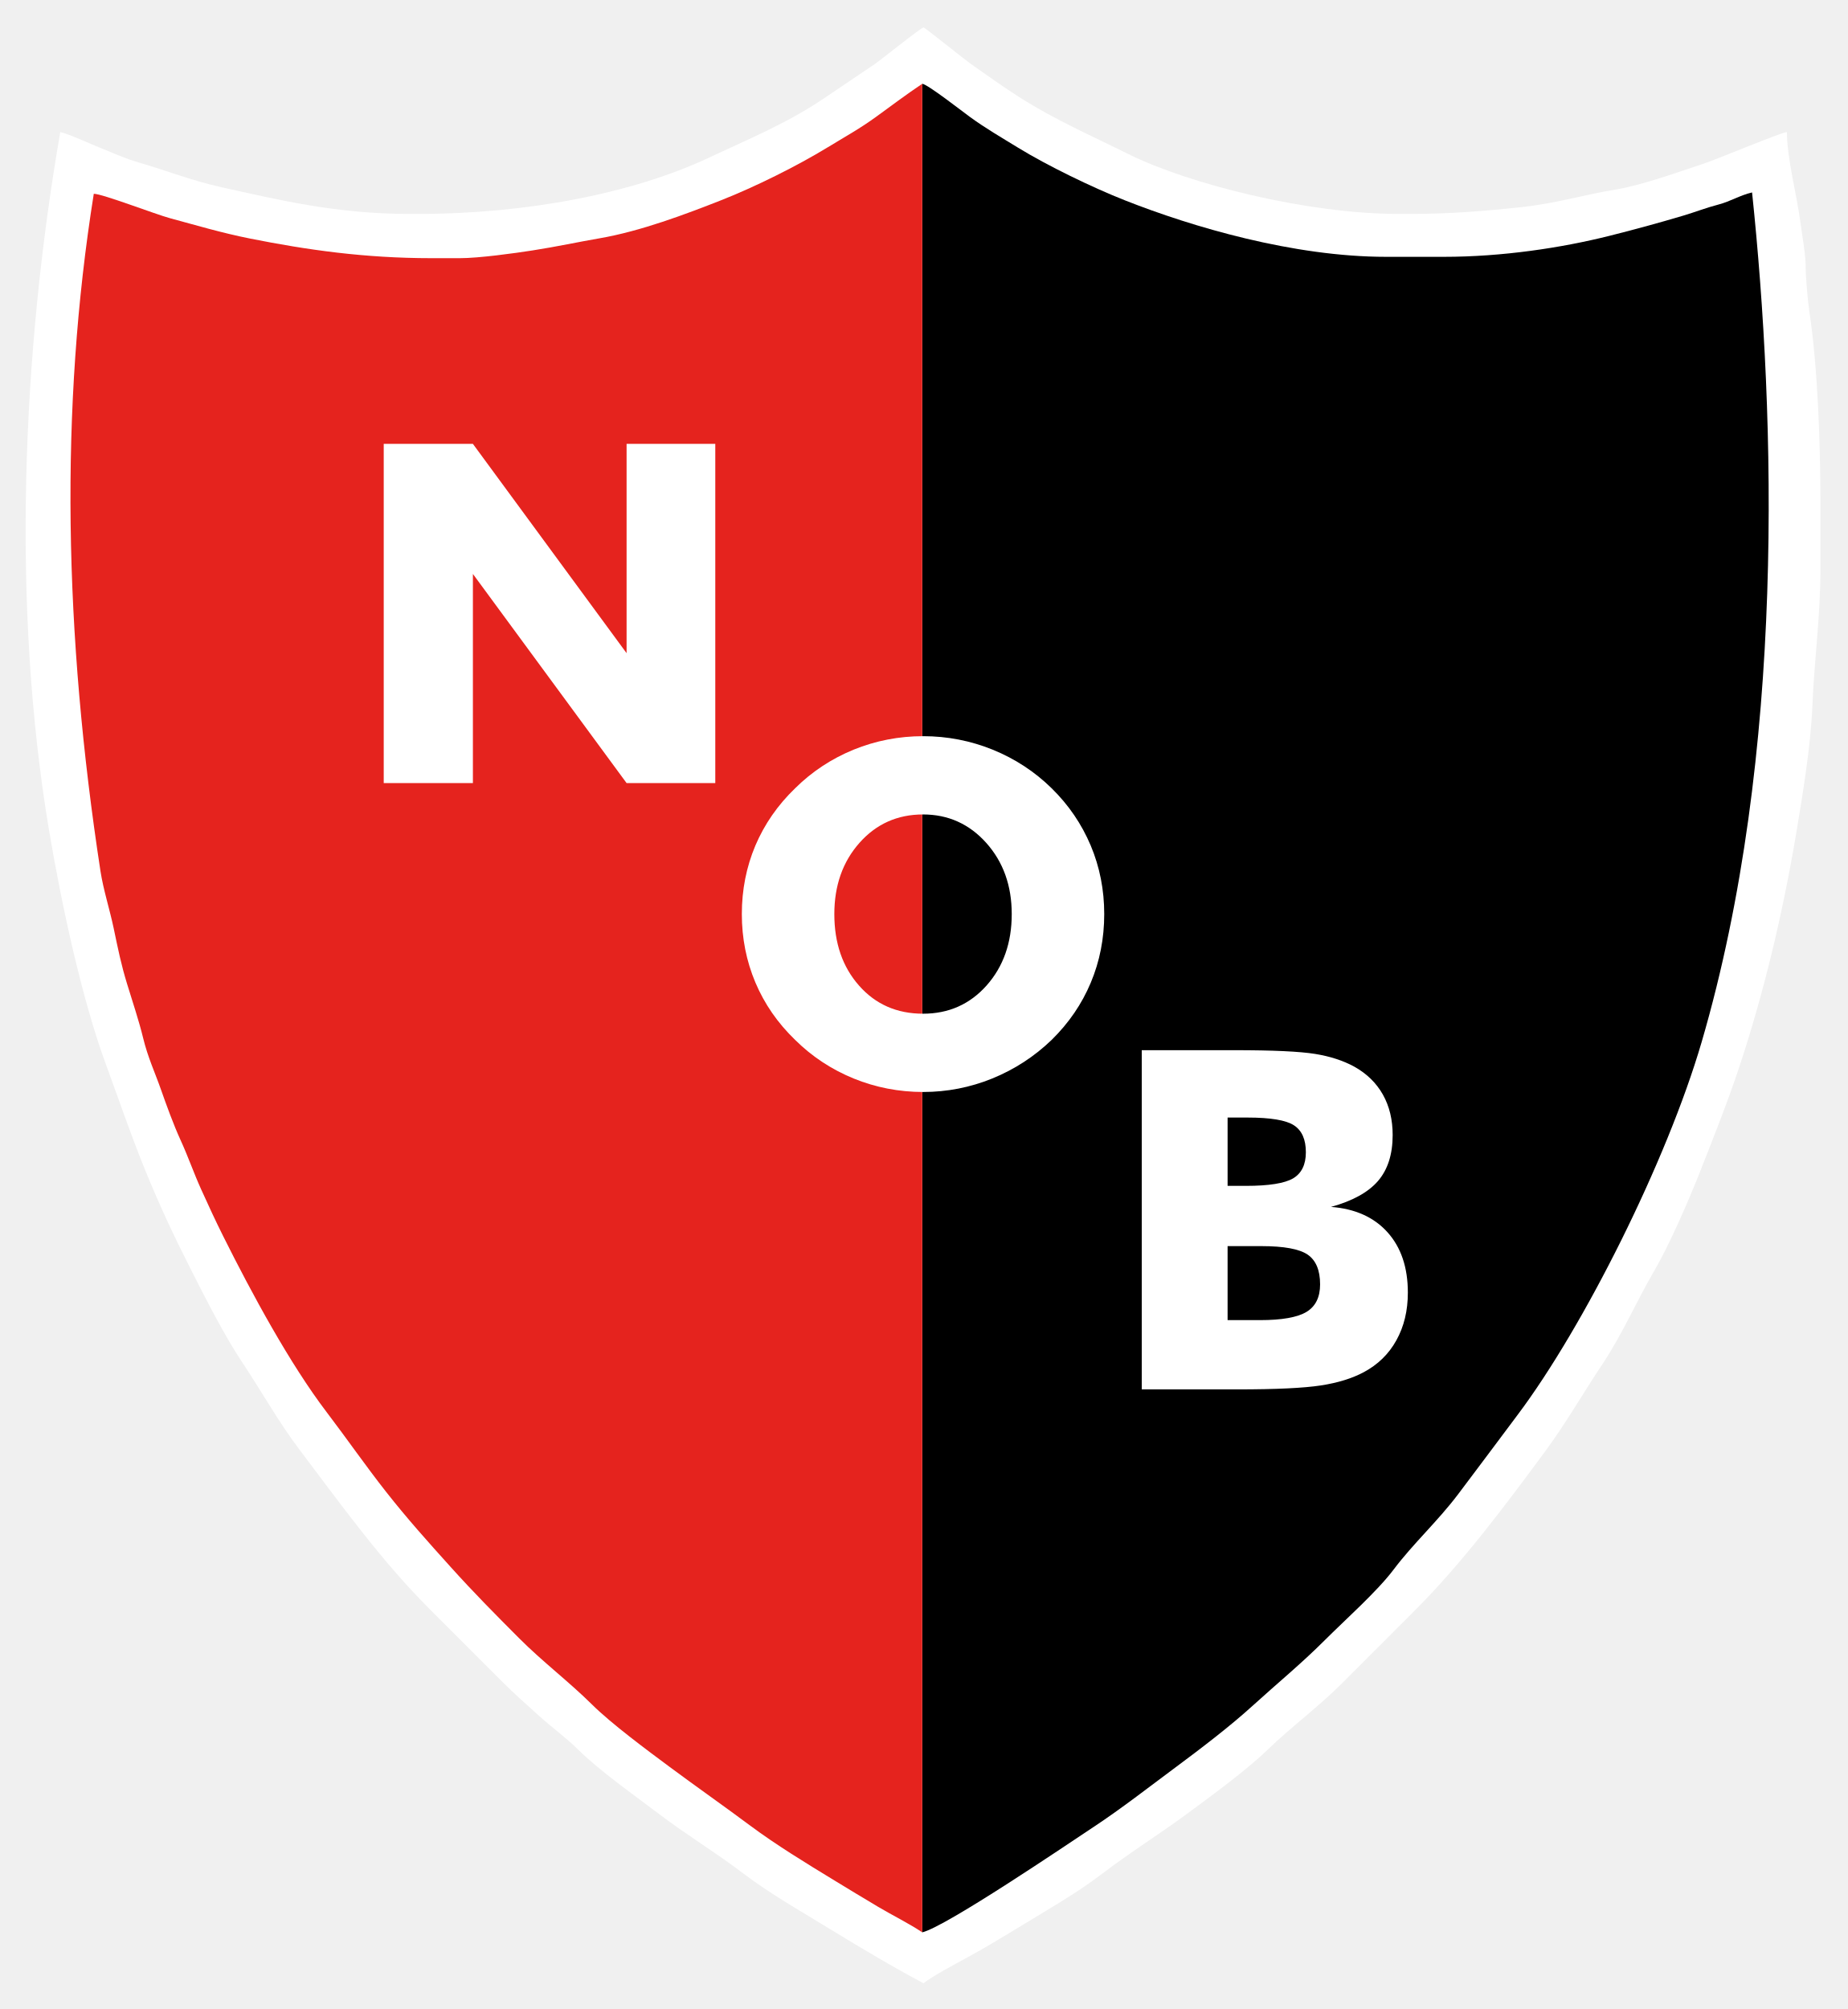
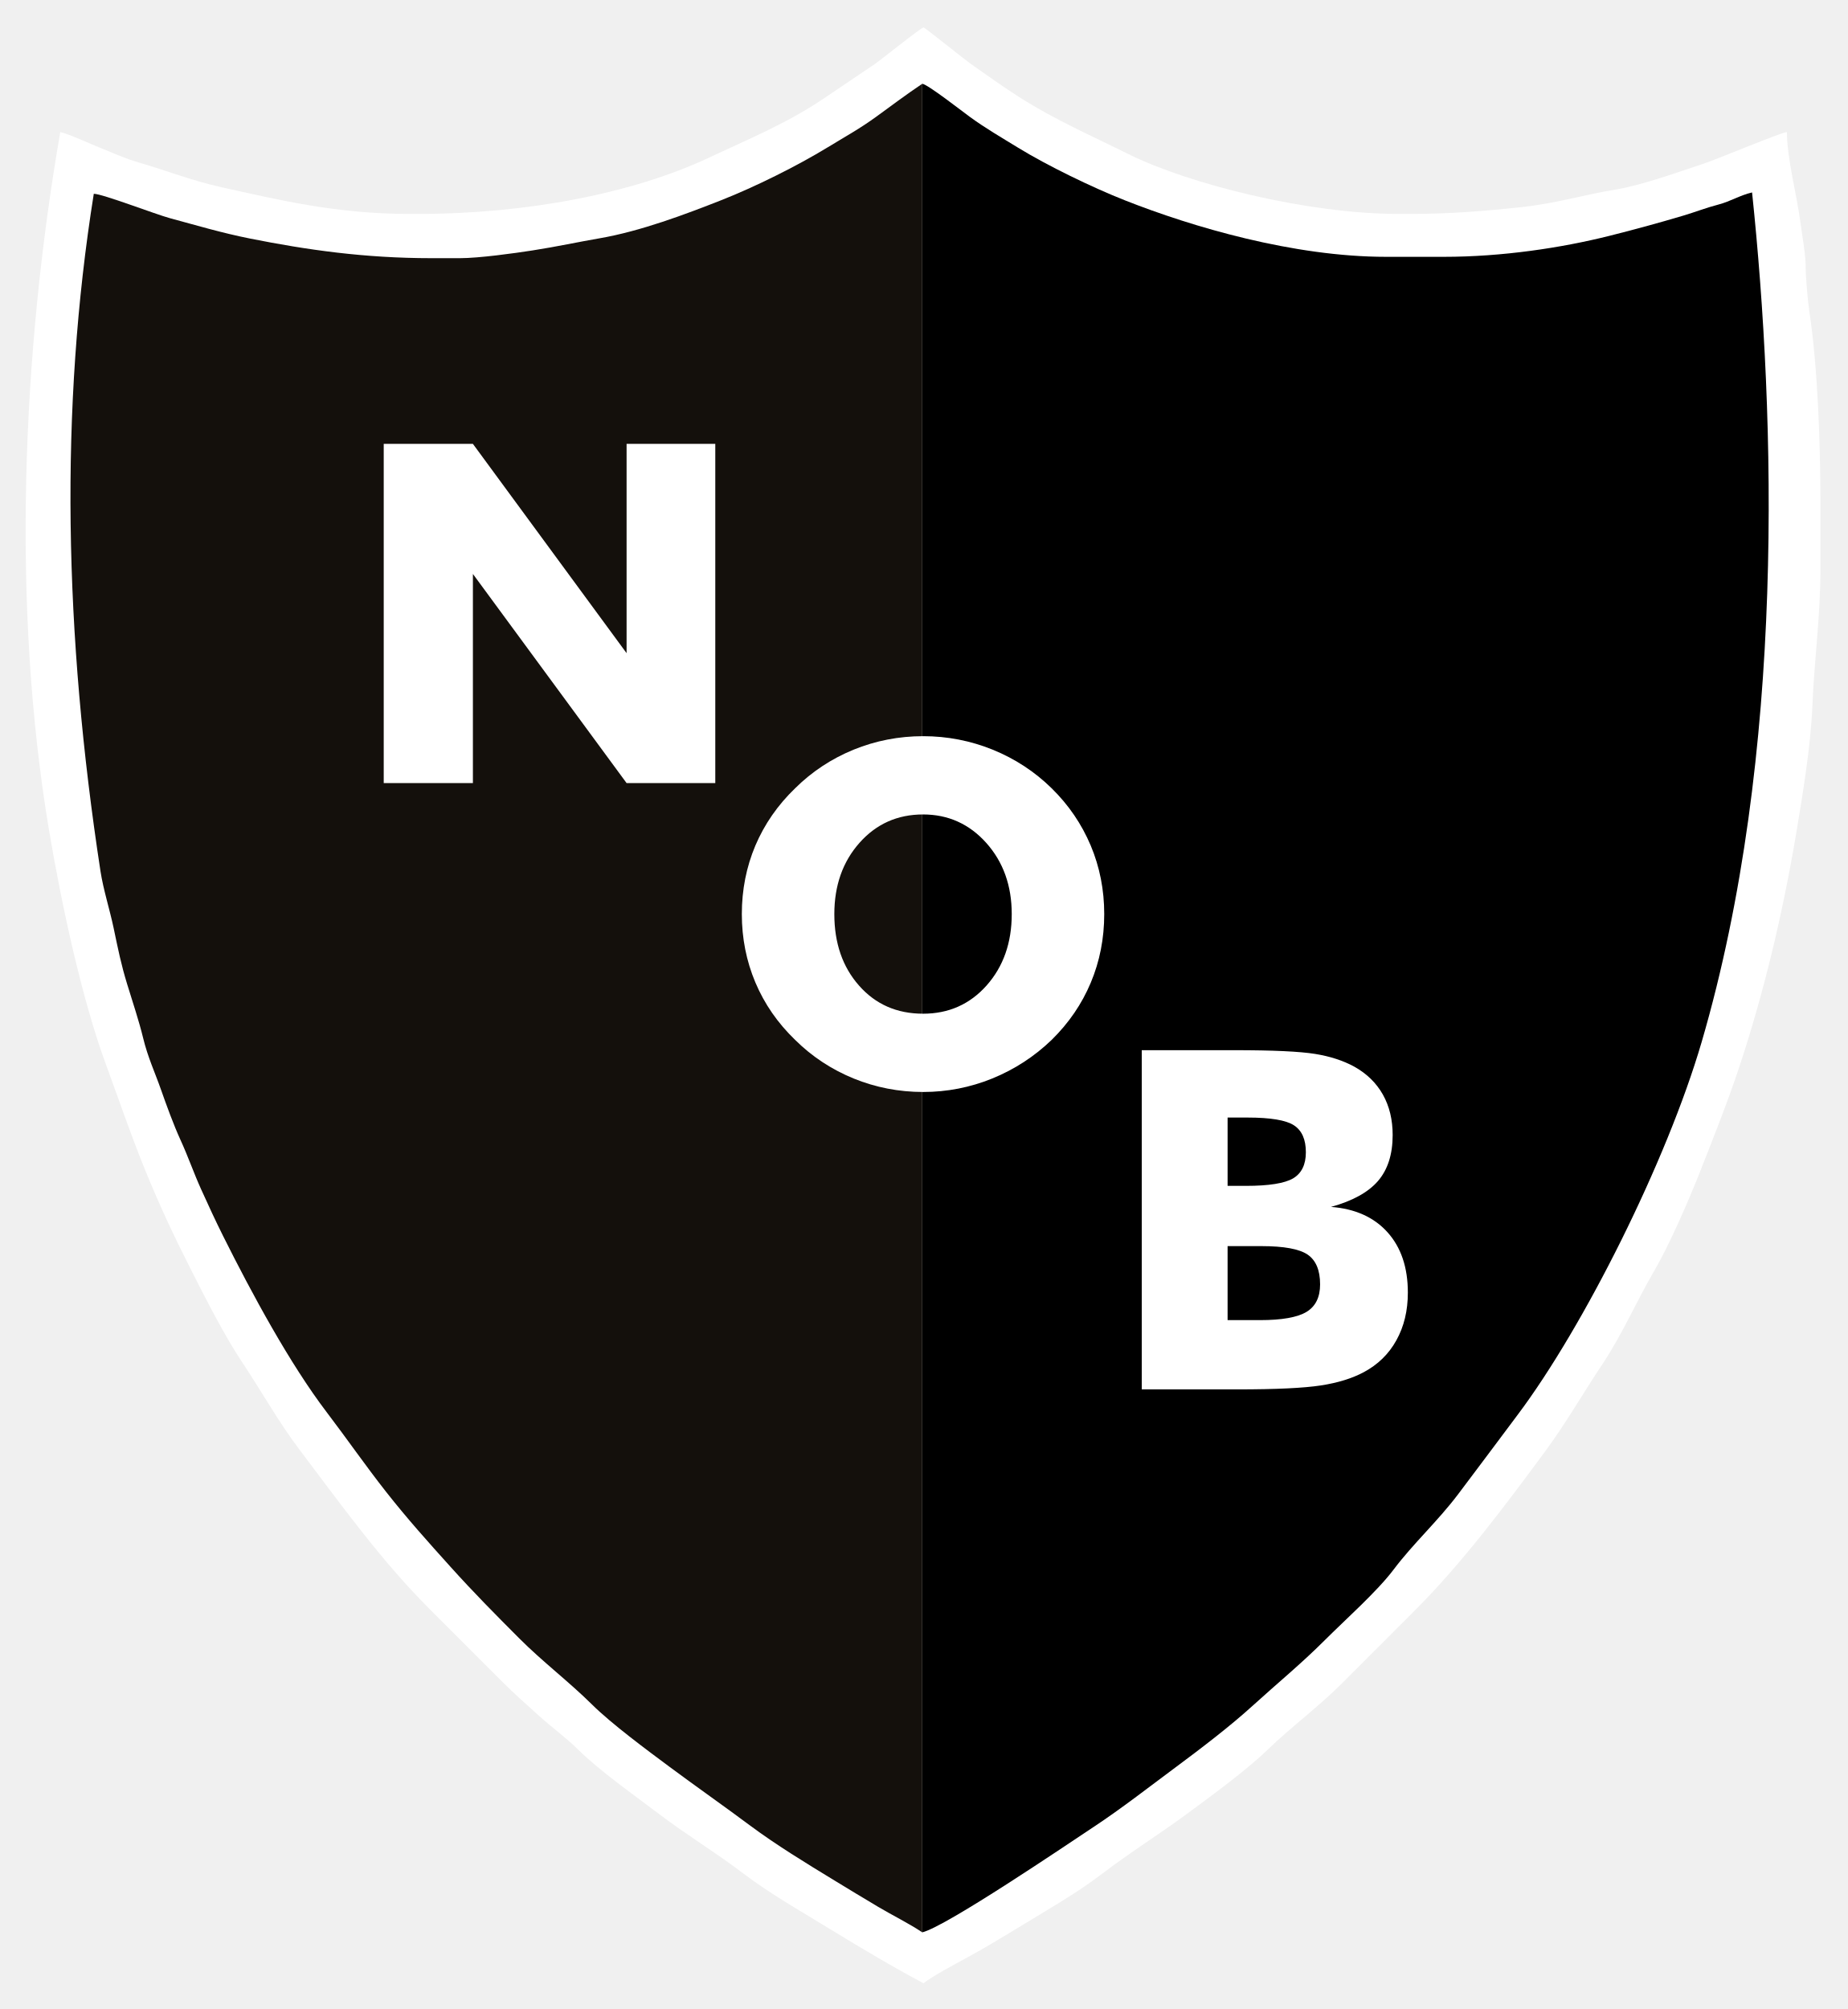
<svg xmlns="http://www.w3.org/2000/svg" version="1.1" id="Capa_1" x="0px" y="0px" width="612px" height="665.5px" viewBox="0 0 612 665.5" enable-background="new 0 0 612 665.5" xml:space="preserve">
  <g>
    <path fill-rule="evenodd" clip-rule="evenodd" fill="#FFFFFF" d="M138.555,70.858h-3.109c-23.938,0-42.813-4.565-62.199-8.868   c-9.677-2.147-18.25-5.534-27.35-8.185c-4.602-1.34-8.505-3.166-12.864-4.904c-3.508-1.4-9.923-4.417-13.063-5.149   c-12.632,72.675-16.21,156.819-3.73,231.251c4.167,24.858,10.975,56.149,18.73,77.244c4.426,12.04,8.295,23.471,12.981,35.005   c4.721,11.625,9.625,22.11,15.094,32.89c4.874,9.605,11.203,22.13,17.062,30.922c6.415,9.625,12.163,19.954,18.995,28.987   c13.849,18.316,27.02,36.737,43.118,52.845c8.102,8.106,15.881,15.889,23.983,23.996c4.33,4.331,7.926,7.462,12.443,11.546   c4.064,3.675,9.208,7.452,12.877,11.112c6.859,6.845,18.624,15.132,26.711,21.269c9.301,7.057,19.016,12.907,28.127,19.85   c8.709,6.639,19.637,12.842,29.254,18.723c9.654,5.905,20.536,12.383,30.383,17.595c2.519-2.192,11.238-6.78,14.807-8.735   c5.05-2.766,10.181-5.832,15.13-8.859c9.628-5.888,20.561-12.057,29.254-18.724c8.81-6.755,18.848-13.029,27.86-19.673   c8.081-5.956,19.684-14.4,26.75-21.228c8.08-7.807,16.845-14.168,25.104-22.431c8.102-8.107,15.881-15.89,23.983-23.996   c15.558-15.565,30.012-34.888,43.191-52.77c6.791-9.212,12.356-18.998,18.833-28.708c6.654-9.978,11.14-20.577,17.137-30.846   c4.996-8.558,11.325-23.081,15.166-32.818c4.371-11.077,9.187-23.16,13.078-34.908c7.896-23.84,14.229-50.058,18.731-76.798   c2.108-12.527,4.911-29.422,5.434-42.557c0.59-14.83,2.672-29.752,2.672-45.32v-21.774c0-20.043-0.92-45.522-3.648-63.451   c-0.505-3.313-1.264-11.611-1.247-15.194c0.019-3.731-1.266-10.86-1.814-15.071c-1.084-8.296-4.395-20.723-4.395-29.376   c-1.816,0.041-23.038,8.952-27.37,10.389c-8.07,2.675-20.964,7.301-29.145,8.611c-10.597,1.697-19.857,4.653-31.842,5.914   c-11.439,1.203-22.971,2.193-36.004,2.193h-4.441c-29.986,0-69.315-9.841-89.427-19.842c-12.941-6.435-24.049-11.204-35.917-18.723   c-5.609-3.555-10.995-7.464-16.344-11.199c-1.716-1.198-15.173-12.004-15.537-12.004c-0.811,0-14.11,10.735-16.251,12.182   c-5.919,4-11.232,7.603-17.241,11.635c-11.823,7.933-24.431,13.151-37.867,19.438C209.825,63.952,174.896,70.858,138.555,70.858z" />
    <path fill-rule="evenodd" clip-rule="evenodd" d="M305.552,640.1c7.766-1.81,48.116-29.174,56.941-35.015   c9.142-6.053,17.913-12.905,26.741-19.46c8.313-6.17,18.176-13.662,25.694-20.507c8.096-7.369,16.24-14.039,23.977-21.782   c6.767-6.77,17.305-16.092,22.807-23.396c6.548-8.692,14.485-15.867,21.32-24.885c6.761-8.921,13.08-17.468,19.797-26.408   c21.843-29.074,49.407-84.034,60.935-123.447c27.89-95.359,24.493-207.299,16.714-281.452c-4.02,0.937-7.176,2.975-11.103,4   c-4.213,1.098-7.698,2.5-11.825,3.722c-8.166,2.42-16.039,4.581-24.419,6.675c-15.84,3.961-35.357,6.932-54.807,6.932h-19.099   c-30.689,0-64.227-9.907-86.548-18.722c-10.917-4.312-25.677-11.477-35.414-17.45c-5.614-3.443-10.748-6.405-15.989-10.221   c-2.365-1.722-13.976-10.787-15.723-10.931V640.1z" />
-     <path fill-rule="evenodd" clip-rule="evenodd" fill="#E5231E" d="M305.552,640.1V27.754c-5.249,3.517-10.086,7.161-15.277,10.932   c-5.513,4.003-10.196,6.54-16.079,10.131c-10.059,6.141-24.046,13.104-35.326,17.535c-11.713,4.603-26.553,10.234-40.267,12.593   c-7.019,1.208-14.081,2.754-22.19,4.016c-5.955,0.926-17.693,2.562-24.089,2.562h-9.326c-22.305,0-41.381-2.762-60.131-6.495   c-9.504-1.893-17.855-4.407-26.563-6.752c-4.811-1.295-22.393-8.084-25.23-8.084c-11.356,71.09-9.837,145.824,2.219,224.41   c0.931,6.066,3.084,12.776,4.342,18.762c1.557,7.408,2.489,12.102,4.486,18.621c1.794,5.859,3.934,12.217,5.288,17.814   c1.572,6.502,3.905,11.386,5.934,17.171c1.746,4.98,4.208,11.752,6.458,16.647c2.483,5.398,4.409,10.997,6.808,16.295   c2.426,5.36,4.746,10.401,7.398,15.707c9.465,18.932,22.025,42.157,34.228,58.184c6.81,8.947,12.805,17.646,19.743,26.462   c7.004,8.898,13.829,16.491,21.357,24.846c7.655,8.497,14.617,15.508,22.644,23.56c7.79,7.813,16.483,14.36,24.199,22.003   c6.393,6.331,18.066,14.979,25.618,20.584c8.997,6.679,17.728,12.777,26.727,19.476c8.632,6.425,18.615,12.514,27.984,18.216   c4.908,2.988,9.647,5.876,14.406,8.694C295.489,634.354,301.276,637.235,305.552,640.1z" />
+     <path fill-rule="evenodd" clip-rule="evenodd" fill="#14100c" d="M305.552,640.1V27.754c-5.249,3.517-10.086,7.161-15.277,10.932   c-5.513,4.003-10.196,6.54-16.079,10.131c-10.059,6.141-24.046,13.104-35.326,17.535c-11.713,4.603-26.553,10.234-40.267,12.593   c-7.019,1.208-14.081,2.754-22.19,4.016c-5.955,0.926-17.693,2.562-24.089,2.562h-9.326c-22.305,0-41.381-2.762-60.131-6.495   c-9.504-1.893-17.855-4.407-26.563-6.752c-4.811-1.295-22.393-8.084-25.23-8.084c-11.356,71.09-9.837,145.824,2.219,224.41   c0.931,6.066,3.084,12.776,4.342,18.762c1.557,7.408,2.489,12.102,4.486,18.621c1.794,5.859,3.934,12.217,5.288,17.814   c1.572,6.502,3.905,11.386,5.934,17.171c1.746,4.98,4.208,11.752,6.458,16.647c2.483,5.398,4.409,10.997,6.808,16.295   c2.426,5.36,4.746,10.401,7.398,15.707c9.465,18.932,22.025,42.157,34.228,58.184c6.81,8.947,12.805,17.646,19.743,26.462   c7.004,8.898,13.829,16.491,21.357,24.846c7.655,8.497,14.617,15.508,22.644,23.56c7.79,7.813,16.483,14.36,24.199,22.003   c6.393,6.331,18.066,14.979,25.618,20.584c8.997,6.679,17.728,12.777,26.727,19.476c8.632,6.425,18.615,12.514,27.984,18.216   c4.908,2.988,9.647,5.876,14.406,8.694C295.489,634.354,301.276,637.235,305.552,640.1z" />
    <path fill-rule="evenodd" clip-rule="evenodd" fill="#FFFFFF" d="M378.271,460.247V347.885H409.1   c12.677,0,21.528,0.419,26.585,1.231c5.026,0.812,9.349,2.227,12.989,4.216c4.139,2.306,7.31,5.396,9.481,9.247   c2.175,3.875,3.248,8.328,3.248,13.409c0,6.391-1.623,11.472-4.872,15.243c-3.248,3.747-8.434,6.603-15.559,8.566   c7.963,0.602,14.225,3.406,18.703,8.382c4.505,5.004,6.758,11.655,6.758,20.011c0,5.972-1.259,11.237-3.799,15.794   c-2.515,4.556-6.155,8.092-10.845,10.582c-3.821,2.043-8.564,3.51-14.169,4.373c-5.633,0.864-14.823,1.309-27.606,1.309H378.271   L378.271,460.247z M127.132,259.401V147.038h29.545l50.917,69.332v-69.332h29.387v112.363h-29.387l-50.917-69.277v69.277H127.132   L127.132,259.401z M365.842,302.798c0,8.095-1.494,15.665-4.453,22.708c-2.96,7.073-7.282,13.386-12.964,18.964   c-5.735,5.526-12.284,9.771-19.645,12.78c-7.359,2.987-15.01,4.479-22.918,4.479c-8.041,0-15.742-1.493-23.076-4.479   c-7.334-3.01-13.776-7.254-19.355-12.78c-5.791-5.579-10.164-11.917-13.176-19.042c-2.985-7.099-4.479-14.642-4.479-22.631   c0-8.04,1.494-15.584,4.479-22.681c3.013-7.073,7.386-13.411,13.176-18.989c5.579-5.527,12.021-9.771,19.355-12.784   c7.334-2.984,15.035-4.477,23.076-4.477c7.963,0,15.662,1.493,23.048,4.477c7.386,3.013,13.882,7.257,19.515,12.784   c5.63,5.526,9.926,11.839,12.938,18.961C364.348,287.188,365.842,294.758,365.842,302.798L365.842,302.798z M305.809,335.799   c8.487,0,15.506-3.116,21.059-9.349c5.552-6.261,8.33-14.144,8.33-23.653c0-9.403-2.804-17.26-8.434-23.572   c-5.633-6.287-12.625-9.429-20.955-9.429c-8.486,0-15.504,3.143-21.057,9.403c-5.552,6.261-8.33,14.144-8.33,23.599   c0,9.613,2.723,17.524,8.198,23.705C290.095,332.709,297.165,335.799,305.809,335.799L305.809,335.799z M406.714,392.829h6.129   c7.57,0,12.756-0.838,15.585-2.487c2.804-1.676,4.218-4.557,4.218-8.644c0-4.243-1.311-7.203-3.956-8.932   c-2.618-1.702-7.751-2.566-15.375-2.566h-6.601V392.829L406.714,392.829z M406.714,437.303h10.738   c7.257,0,12.39-0.915,15.403-2.723c3.011-1.834,4.505-4.872,4.505-9.114c0-4.714-1.389-7.988-4.141-9.876   c-2.749-1.859-7.856-2.801-15.294-2.801h-11.212V437.303z" />
  </g>
</svg>
